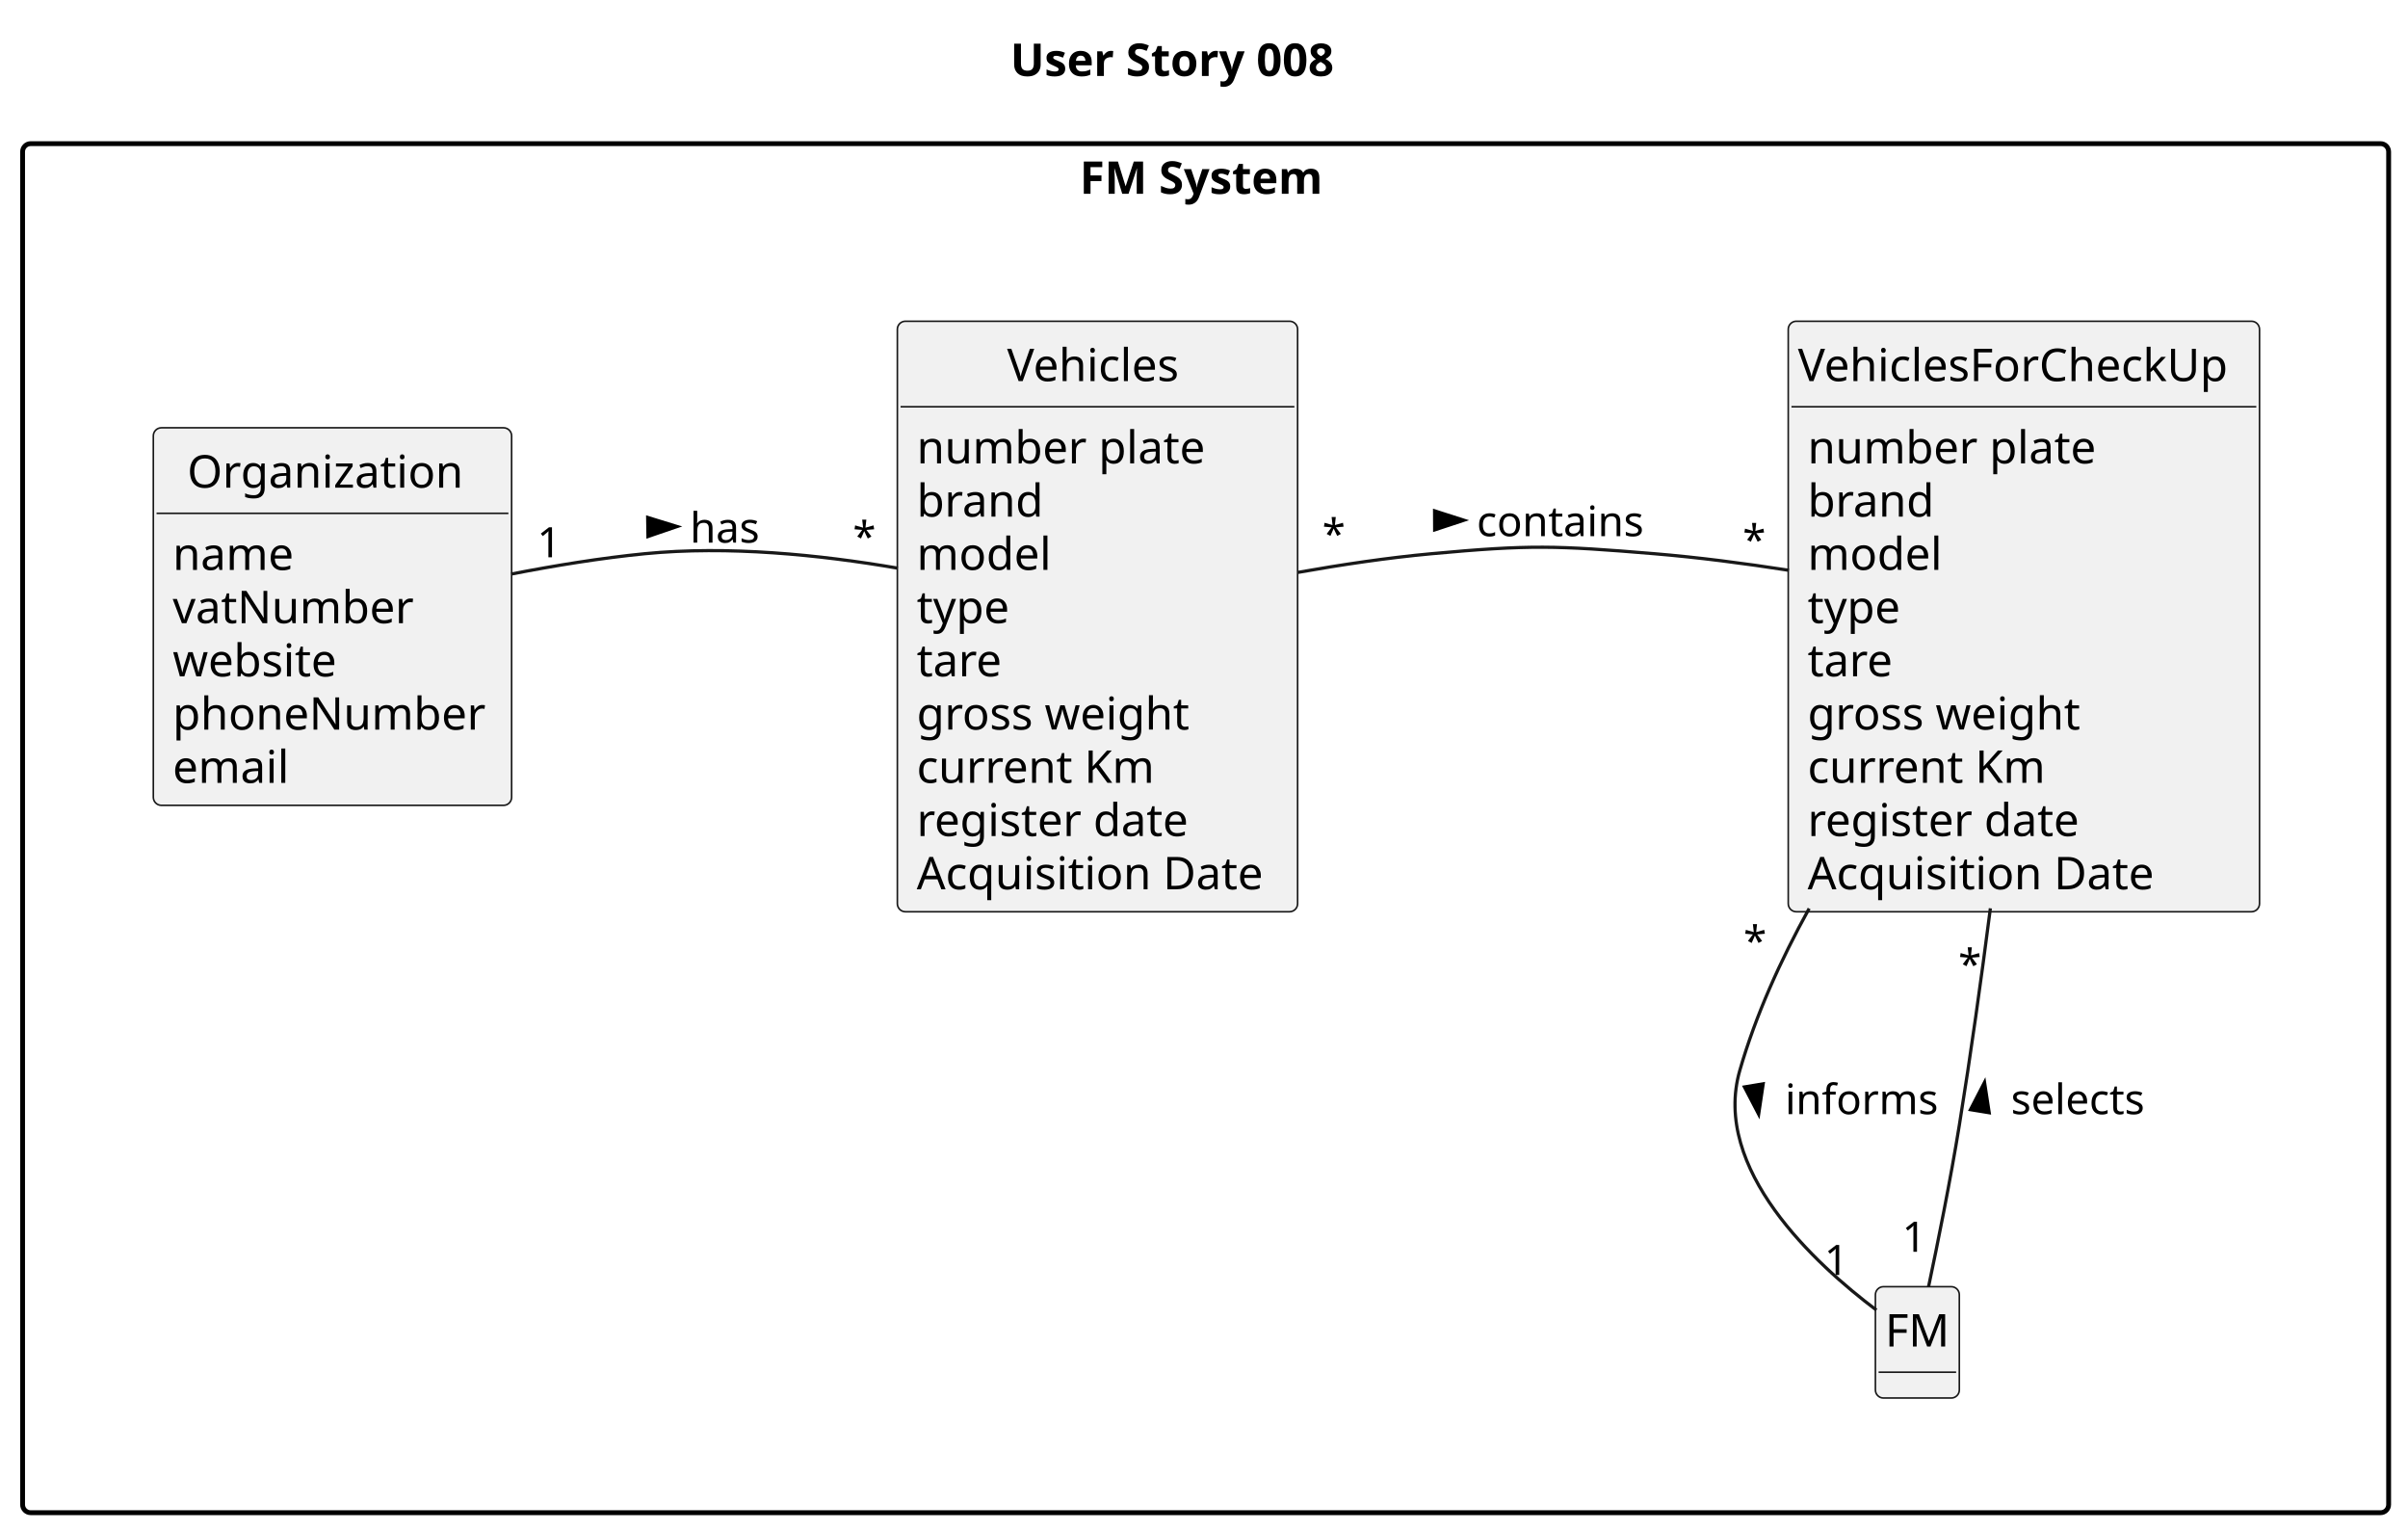
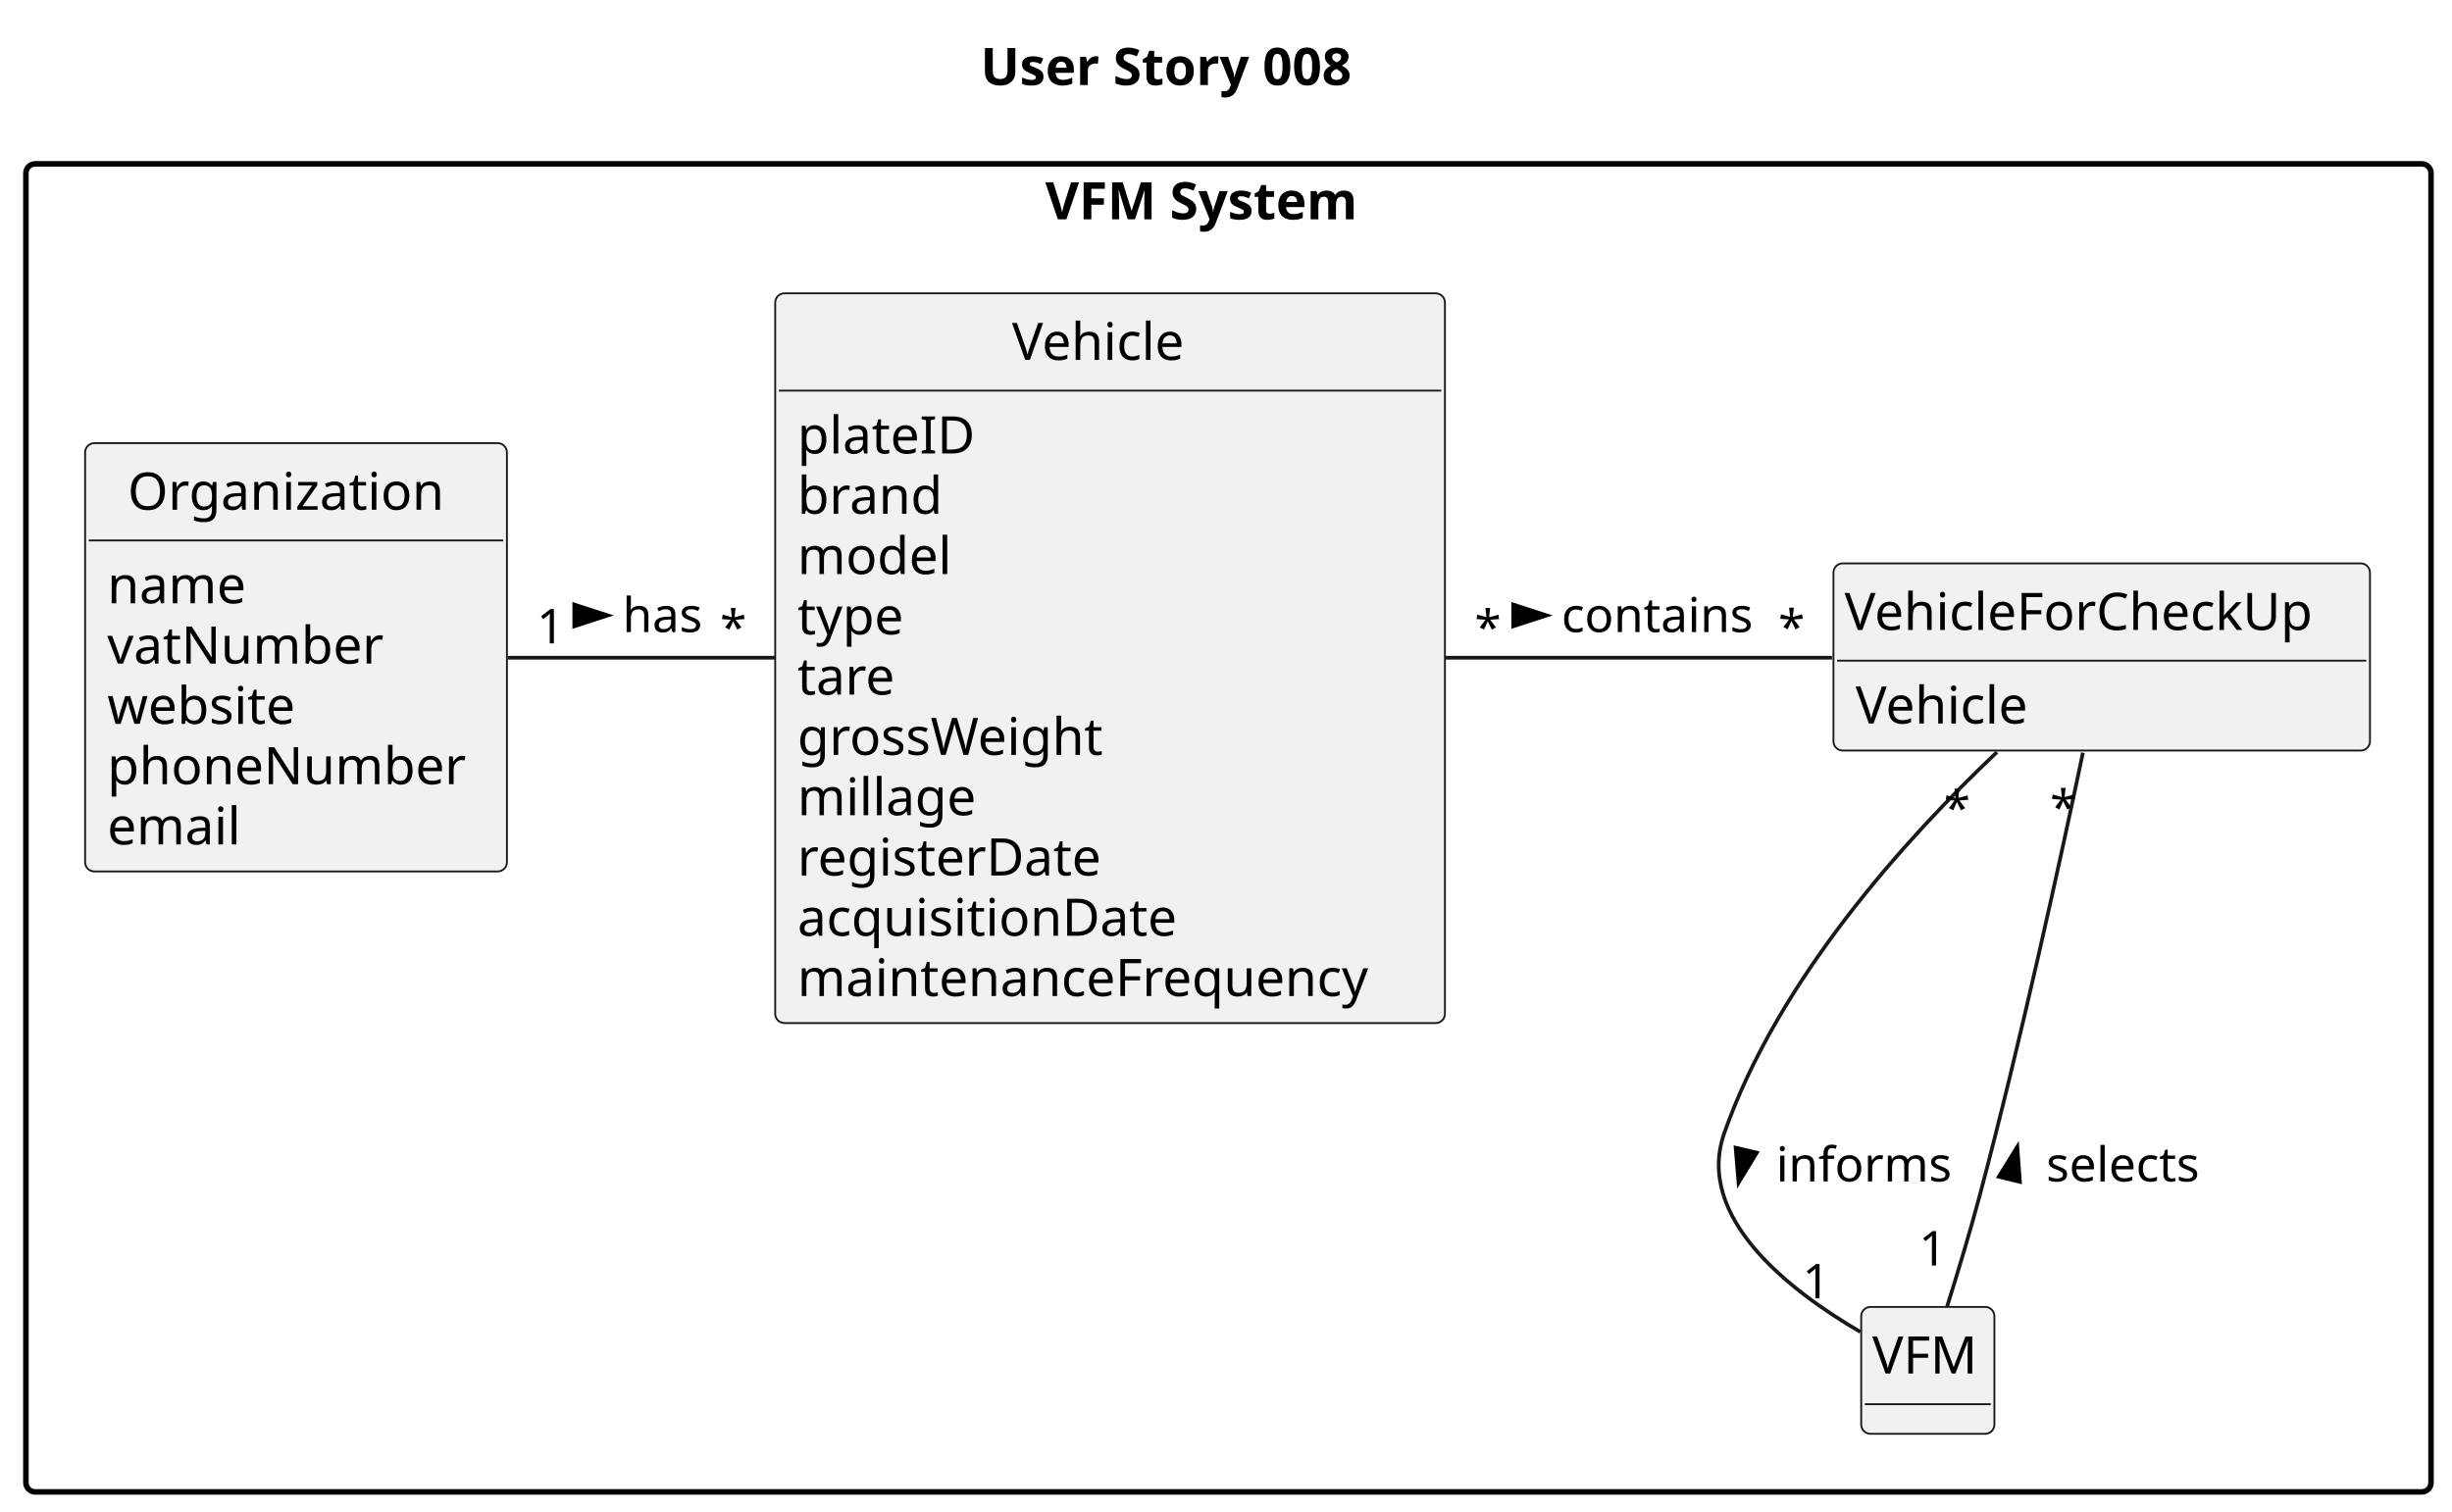
- <svg xmlns="http://www.w3.org/2000/svg" contentStyleType="text/css" height="474px" preserveAspectRatio="none" style="width:746px;height:474px;background:#FFFFFF;" version="1.1" viewBox="0 0 746 474" width="746px" zoomAndPan="magnify">
+ <svg xmlns="http://www.w3.org/2000/svg" contentStyleType="text/css" height="613.5px" preserveAspectRatio="none" style="width:994px;height:613px;background:#FFFFFF;" version="1.1" viewBox="0 0 994 613" width="994.5px" zoomAndPan="magnify">
  <defs />
  <g>
-     <text fill="#000000" font-family="sans-serif" font-size="14" font-weight="bold" lengthAdjust="spacing" textLength="106" x="313" y="23.535">User Story 008</text>
-     <g id="cluster_FM System">
-       <rect fill="none" height="424" rx="2.5" ry="2.5" style="stroke:#000000;stroke-width:1.5;" width="733" x="7" y="44.488" />
-       <text fill="#000000" font-family="sans-serif" font-size="14" font-weight="bold" lengthAdjust="spacing" textLength="78" x="334.5" y="60.023">FM System</text>
+     <text fill="#000000" font-family="sans-serif" font-size="21" font-weight="bold" lengthAdjust="spacing" textLength="178.5" x="397.5" y="34.493">User Story 008</text>
+     <g id="cluster_VFM System">
+       <rect fill="none" height="538.5" rx="3.75" ry="3.75" style="stroke:#000000;stroke-width:2.25;" width="975" x="10.5" y="66.445" />
+       <text fill="#000000" font-family="sans-serif" font-size="21" font-weight="bold" lengthAdjust="spacing" textLength="148.5" x="423.75" y="88.938">VFM System</text>
    </g>
-     <g id="elem_VehiclesForCheckUp">
-       <rect codeLine="15" fill="#F1F1F1" height="182.883" id="VehiclesForCheckUp" rx="2.5" ry="2.5" style="stroke:#181818;stroke-width:0.5;" width="146" x="554" y="99.488" />
-       <text fill="#000000" font-family="sans-serif" font-size="14" lengthAdjust="spacing" textLength="140" x="557" y="118.023">VehiclesForCheckUp</text>
-       <line style="stroke:#181818;stroke-width:0.5;" x1="555" x2="699" y1="125.977" y2="125.977" />
-       <text fill="#000000" font-family="sans-serif" font-size="14" lengthAdjust="spacing" textLength="92" x="560" y="143.512">number plate</text>
-       <text fill="#000000" font-family="sans-serif" font-size="14" lengthAdjust="spacing" textLength="41" x="560" y="160">brand</text>
-       <text fill="#000000" font-family="sans-serif" font-size="14" lengthAdjust="spacing" textLength="43" x="560" y="176.488">model</text>
-       <text fill="#000000" font-family="sans-serif" font-size="14" lengthAdjust="spacing" textLength="29" x="560" y="192.977">type</text>
-       <text fill="#000000" font-family="sans-serif" font-size="14" lengthAdjust="spacing" textLength="27" x="560" y="209.465">tare</text>
-       <text fill="#000000" font-family="sans-serif" font-size="14" lengthAdjust="spacing" textLength="88" x="560" y="225.953">gross weight</text>
-       <text fill="#000000" font-family="sans-serif" font-size="14" lengthAdjust="spacing" textLength="76" x="560" y="242.441">current Km</text>
-       <text fill="#000000" font-family="sans-serif" font-size="14" lengthAdjust="spacing" textLength="87" x="560" y="258.93">register date</text>
-       <text fill="#000000" font-family="sans-serif" font-size="14" lengthAdjust="spacing" textLength="112" x="560" y="275.418">Acquisition Date</text>
+     <g id="elem_VehicleForCheckUp">
+       <rect codeLine="15" fill="#F1F1F1" height="75.891" id="VehicleForCheckUp" rx="3.75" ry="3.75" style="stroke:#181818;stroke-width:0.75;" width="217.5" x="743.25" y="228.445" />
+       <text fill="#000000" font-family="sans-serif" font-size="21" lengthAdjust="spacing" textLength="208.5" x="747.75" y="255.438">VehicleForCheckUp</text>
+       <line style="stroke:#181818;stroke-width:0.75;" x1="744.75" x2="959.25" y1="267.891" y2="267.891" />
+       <text fill="#000000" font-family="sans-serif" font-size="21" lengthAdjust="spacing" textLength="79.5" x="752.25" y="293.383">Vehicle</text>
    </g>
-     <g id="elem_FM">
-       <rect codeLine="30" fill="#F1F1F1" height="34.488" id="FM" rx="2.5" ry="2.5" style="stroke:#181818;stroke-width:0.5;" width="26" x="581" y="398.488" />
-       <text fill="#000000" font-family="sans-serif" font-size="14" lengthAdjust="spacing" textLength="20" x="584" y="417.023">FM</text>
-       <line style="stroke:#181818;stroke-width:0.5;" x1="582" x2="606" y1="424.977" y2="424.977" />
+     <g id="elem_VFM">
+       <rect codeLine="19" fill="#F1F1F1" height="51.445" id="VFM" rx="3.75" ry="3.75" style="stroke:#181818;stroke-width:0.75;" width="54" x="754.5" y="529.945" />
+       <text fill="#000000" font-family="sans-serif" font-size="21" lengthAdjust="spacing" textLength="45" x="759" y="556.938">VFM</text>
+       <line style="stroke:#181818;stroke-width:0.75;" x1="756" x2="807" y1="569.391" y2="569.391" />
    </g>
-     <g id="elem_Vehicles">
-       <rect codeLine="33" fill="#F1F1F1" height="182.883" id="Vehicles" rx="2.5" ry="2.5" style="stroke:#181818;stroke-width:0.5;" width="124" x="278" y="99.488" />
-       <text fill="#000000" font-family="sans-serif" font-size="14" lengthAdjust="spacing" textLength="56" x="312" y="118.023">Vehicles</text>
-       <line style="stroke:#181818;stroke-width:0.5;" x1="279" x2="401" y1="125.977" y2="125.977" />
-       <text fill="#000000" font-family="sans-serif" font-size="14" lengthAdjust="spacing" textLength="92" x="284" y="143.512">number plate</text>
-       <text fill="#000000" font-family="sans-serif" font-size="14" lengthAdjust="spacing" textLength="41" x="284" y="160">brand</text>
-       <text fill="#000000" font-family="sans-serif" font-size="14" lengthAdjust="spacing" textLength="43" x="284" y="176.488">model</text>
-       <text fill="#000000" font-family="sans-serif" font-size="14" lengthAdjust="spacing" textLength="29" x="284" y="192.977">type</text>
-       <text fill="#000000" font-family="sans-serif" font-size="14" lengthAdjust="spacing" textLength="27" x="284" y="209.465">tare</text>
-       <text fill="#000000" font-family="sans-serif" font-size="14" lengthAdjust="spacing" textLength="88" x="284" y="225.953">gross weight</text>
-       <text fill="#000000" font-family="sans-serif" font-size="14" lengthAdjust="spacing" textLength="76" x="284" y="242.441">current Km</text>
-       <text fill="#000000" font-family="sans-serif" font-size="14" lengthAdjust="spacing" textLength="87" x="284" y="258.93">register date</text>
-       <text fill="#000000" font-family="sans-serif" font-size="14" lengthAdjust="spacing" textLength="112" x="284" y="275.418">Acquisition Date</text>
+     <g id="elem_Vehicle">
+       <rect codeLine="22" fill="#F1F1F1" height="295.898" id="Vehicle" rx="3.75" ry="3.75" style="stroke:#181818;stroke-width:0.75;" width="271.5" x="314.25" y="118.945" />
+       <text fill="#000000" font-family="sans-serif" font-size="21" lengthAdjust="spacing" textLength="79.5" x="410.25" y="145.938">Vehicle</text>
+       <line style="stroke:#181818;stroke-width:0.75;" x1="315.75" x2="584.25" y1="158.391" y2="158.391" />
+       <text fill="#000000" font-family="sans-serif" font-size="21" lengthAdjust="spacing" textLength="76.5" x="323.25" y="183.883">plateID</text>
+       <text fill="#000000" font-family="sans-serif" font-size="21" lengthAdjust="spacing" textLength="63" x="323.25" y="208.329">brand</text>
+       <text fill="#000000" font-family="sans-serif" font-size="21" lengthAdjust="spacing" textLength="67.5" x="323.25" y="232.774">model</text>
+       <text fill="#000000" font-family="sans-serif" font-size="21" lengthAdjust="spacing" textLength="46.5" x="323.25" y="257.219">type</text>
+       <text fill="#000000" font-family="sans-serif" font-size="21" lengthAdjust="spacing" textLength="43.5" x="323.25" y="281.665">tare</text>
+       <text fill="#000000" font-family="sans-serif" font-size="21" lengthAdjust="spacing" textLength="132" x="323.25" y="306.11">grossWeight</text>
+       <text fill="#000000" font-family="sans-serif" font-size="21" lengthAdjust="spacing" textLength="79.5" x="323.25" y="330.555">millage</text>
+       <text fill="#000000" font-family="sans-serif" font-size="21" lengthAdjust="spacing" textLength="133.5" x="323.25" y="355">registerDate</text>
+       <text fill="#000000" font-family="sans-serif" font-size="21" lengthAdjust="spacing" textLength="166.5" x="323.25" y="379.446">acquisitionDate</text>
+       <text fill="#000000" font-family="sans-serif" font-size="21" lengthAdjust="spacing" textLength="253.5" x="323.25" y="403.891">maintenanceFrequency</text>
    </g>
    <g id="elem_Organization">
-       <rect codeLine="46" fill="#F1F1F1" height="116.93" id="Organization" rx="2.5" ry="2.5" style="stroke:#181818;stroke-width:0.5;" width="111" x="47.5" y="132.488" />
-       <text fill="#000000" font-family="sans-serif" font-size="14" lengthAdjust="spacing" textLength="90" x="58" y="151.023">Organization</text>
-       <line style="stroke:#181818;stroke-width:0.5;" x1="48.5" x2="157.5" y1="158.977" y2="158.977" />
-       <text fill="#000000" font-family="sans-serif" font-size="14" lengthAdjust="spacing" textLength="38" x="53.5" y="176.512">name</text>
-       <text fill="#000000" font-family="sans-serif" font-size="14" lengthAdjust="spacing" textLength="75" x="53.5" y="193">vatNumber</text>
-       <text fill="#000000" font-family="sans-serif" font-size="14" lengthAdjust="spacing" textLength="52" x="53.5" y="209.488">website</text>
-       <text fill="#000000" font-family="sans-serif" font-size="14" lengthAdjust="spacing" textLength="99" x="53.5" y="225.977">phoneNumber</text>
-       <text fill="#000000" font-family="sans-serif" font-size="14" lengthAdjust="spacing" textLength="37" x="53.5" y="242.465">email</text>
+       <rect codeLine="35" fill="#F1F1F1" height="173.672" id="Organization" rx="3.75" ry="3.75" style="stroke:#181818;stroke-width:0.75;" width="171" x="34.5" y="179.695" />
+       <text fill="#000000" font-family="sans-serif" font-size="21" lengthAdjust="spacing" textLength="136.5" x="51.75" y="206.688">Organization</text>
+       <line style="stroke:#181818;stroke-width:0.75;" x1="36" x2="204" y1="219.141" y2="219.141" />
+       <text fill="#000000" font-family="sans-serif" font-size="21" lengthAdjust="spacing" textLength="61.5" x="43.5" y="244.633">name</text>
+       <text fill="#000000" font-family="sans-serif" font-size="21" lengthAdjust="spacing" textLength="118.5" x="43.5" y="269.079">vatNumber</text>
+       <text fill="#000000" font-family="sans-serif" font-size="21" lengthAdjust="spacing" textLength="81" x="43.5" y="293.524">website</text>
+       <text fill="#000000" font-family="sans-serif" font-size="21" lengthAdjust="spacing" textLength="153" x="43.5" y="317.969">phoneNumber</text>
+       <text fill="#000000" font-family="sans-serif" font-size="21" lengthAdjust="spacing" textLength="60" x="43.5" y="342.415">email</text>
    </g>
-     <g id="link_Organization_Vehicles">
-       <path codeLine="56" d="M158.41,177.778 C171.85,175.168 186.26,172.818 199.75,171.488 C225.49,168.958 253.79,171.778 278.11,175.958 " fill="none" id="Organization-Vehicles" style="stroke:#181818;stroke-width:1.0;" />
-       <polygon fill="#000000" points="209.749,163.067,200.661,160.267,200.75,166.144,209.749,163.067" style="stroke:#000000;stroke-width:1.0;" />
-       <text fill="#000000" font-family="sans-serif" font-size="13" lengthAdjust="spacing" textLength="22" x="213.75" y="168.057">has</text>
-       <text fill="#000000" font-family="sans-serif" font-size="13" lengthAdjust="spacing" textLength="8" x="166.393" y="172.589">1</text>
-       <text fill="#000000" font-family="sans-serif" font-size="13" lengthAdjust="spacing" textLength="6" x="264.202" y="170.807">*</text>
+     <g id="link_Organization_Vehicle">
+       <path codeLine="45" d="M205.845,266.695 C238.875,266.695 277.47,266.695 314.085,266.695 " fill="none" id="Organization-Vehicle" style="stroke:#181818;stroke-width:1.5;" />
+       <polygon fill="#000000" points="246.375,249.545,232.807,245.137,232.807,253.953,246.375,249.545" style="stroke:#000000;stroke-width:1.5;" />
+       <text fill="#000000" font-family="sans-serif" font-size="19.5" lengthAdjust="spacing" textLength="34.5" x="252.375" y="256.296">has</text>
+       <text fill="#000000" font-family="sans-serif" font-size="19.5" lengthAdjust="spacing" textLength="12" x="217.613" y="260.888">1</text>
+       <text fill="#000000" font-family="sans-serif" font-size="19.5" lengthAdjust="spacing" textLength="10.5" x="291.895" y="261.356">*</text>
    </g>
-     <g id="link_Vehicles_VehiclesForCheckUp">
-       <path codeLine="57" d="M401.99,177.288 C415.59,174.878 429.98,172.728 443.5,171.488 C474.04,168.678 481.94,168.948 512.5,171.488 C526.04,172.618 540.39,174.478 554.18,176.618 " fill="none" id="Vehicles-VehiclesForCheckUp" style="stroke:#181818;stroke-width:1.0;" />
-       <polygon fill="#000000" points="453.5,161.121,444.442,158.222,444.468,164.1,453.5,161.121" style="stroke:#000000;stroke-width:1.0;" />
-       <text fill="#000000" font-family="sans-serif" font-size="13" lengthAdjust="spacing" textLength="54" x="457.5" y="166.057">contains</text>
-       <text fill="#000000" font-family="sans-serif" font-size="13" lengthAdjust="spacing" textLength="6" x="409.631" y="170.004">*</text>
-       <text fill="#000000" font-family="sans-serif" font-size="13" lengthAdjust="spacing" textLength="6" x="539.887" y="171.818">*</text>
+     <g id="link_Vehicle_VehicleForCheckUp">
+       <path codeLine="46" d="M586.095,266.695 C637.125,266.695 694.395,266.695 742.68,266.695 " fill="none" id="Vehicle-VehicleForCheckUp" style="stroke:#181818;stroke-width:1.5;" />
+       <polygon fill="#000000" points="627,249.545,613.432,245.137,613.432,253.953,627,249.545" style="stroke:#000000;stroke-width:1.5;" />
+       <text fill="#000000" font-family="sans-serif" font-size="19.5" lengthAdjust="spacing" textLength="82.5" x="633" y="256.296">contains</text>
+       <text fill="#000000" font-family="sans-serif" font-size="19.5" lengthAdjust="spacing" textLength="10.5" x="597.8" y="261.356">*</text>
+       <text fill="#000000" font-family="sans-serif" font-size="19.5" lengthAdjust="spacing" textLength="10.5" x="720.902" y="261.228">*</text>
    </g>
-     <g id="link_VehiclesForCheckUp_FM">
-       <path codeLine="58" d="M560.48,281.368 C551.63,297.358 543.93,314.388 539,331.488 C530.19,362.048 562.46,391.558 581.31,405.738 " fill="none" id="VehiclesForCheckUp-FM" style="stroke:#181818;stroke-width:1.0;" />
-       <polygon fill="#000000" points="544.826,345.075,546.23,335.669,540.433,336.639,544.826,345.075" style="stroke:#000000;stroke-width:1.0;" />
-       <text fill="#000000" font-family="sans-serif" font-size="13" lengthAdjust="spacing" textLength="49" x="553" y="345.057">informs</text>
-       <text fill="#000000" font-family="sans-serif" font-size="13" lengthAdjust="spacing" textLength="6" x="540.141" y="296.075">*</text>
-       <text fill="#000000" font-family="sans-serif" font-size="13" lengthAdjust="spacing" textLength="8" x="565.174" y="394.854">1</text>
+     <g id="link_VehicleForCheckUp_VFM">
+       <path codeLine="47" d="M809.535,304.975 C772.305,340.255 720.81,397.255 699,459.445 C686.955,493.765 725.73,523.525 754.155,540.07 " fill="none" id="VehicleForCheckUp-VFM" style="stroke:#181818;stroke-width:1.5;" />
+       <polygon fill="#000000" points="704.78,479.595,712.182,467.4,703.6,465.378,704.78,479.595" style="stroke:#000000;stroke-width:1.5;" />
+       <text fill="#000000" font-family="sans-serif" font-size="19.5" lengthAdjust="spacing" textLength="75" x="720" y="479.046">informs</text>
+       <text fill="#000000" font-family="sans-serif" font-size="19.5" lengthAdjust="spacing" textLength="10.5" x="788.001" y="334.623">*</text>
+       <text fill="#000000" font-family="sans-serif" font-size="19.5" lengthAdjust="spacing" textLength="12" x="730.693" y="526.476">1</text>
    </g>
-     <g id="link_FM_VehiclesForCheckUp">
-       <path codeLine="59" d="M597.46,398.538 C600.27,385.208 604.22,365.668 607,348.488 C610.51,326.788 613.79,303.318 616.62,281.308 " fill="none" id="FM-VehiclesForCheckUp" style="stroke:#181818;stroke-width:1.0;" />
-       <polygon fill="#000000" points="614.807,335.209,610.447,343.662,616.248,344.61,614.807,335.209" style="stroke:#000000;stroke-width:1.0;" />
-       <text fill="#000000" font-family="sans-serif" font-size="13" lengthAdjust="spacing" textLength="44" x="623" y="345.057">selects</text>
-       <text fill="#000000" font-family="sans-serif" font-size="13" lengthAdjust="spacing" textLength="8" x="589.274" y="387.671">1</text>
-       <text fill="#000000" font-family="sans-serif" font-size="13" lengthAdjust="spacing" textLength="6" x="606.69" y="303.268">*</text>
+     <g id="link_VFM_VehicleForCheckUp">
+       <path codeLine="48" d="M789.315,529.795 C793.455,516.61 798.51,499.945 802.5,484.945 C819.165,422.275 835.275,348.52 844.38,305.215 " fill="none" id="VFM-VehicleForCheckUp" style="stroke:#181818;stroke-width:1.5;" />
+       <polygon fill="#000000" points="817.786,465.011,810.274,477.138,818.837,479.238,817.786,465.011" style="stroke:#000000;stroke-width:1.5;" />
+       <text fill="#000000" font-family="sans-serif" font-size="19.5" lengthAdjust="spacing" textLength="69" x="829.5" y="479.046">selects</text>
+       <text fill="#000000" font-family="sans-serif" font-size="19.5" lengthAdjust="spacing" textLength="12" x="777.916" y="513.132">1</text>
+       <text fill="#000000" font-family="sans-serif" font-size="19.5" lengthAdjust="spacing" textLength="10.5" x="831.065" y="334.291">*</text>
    </g>
  </g>
</svg>
